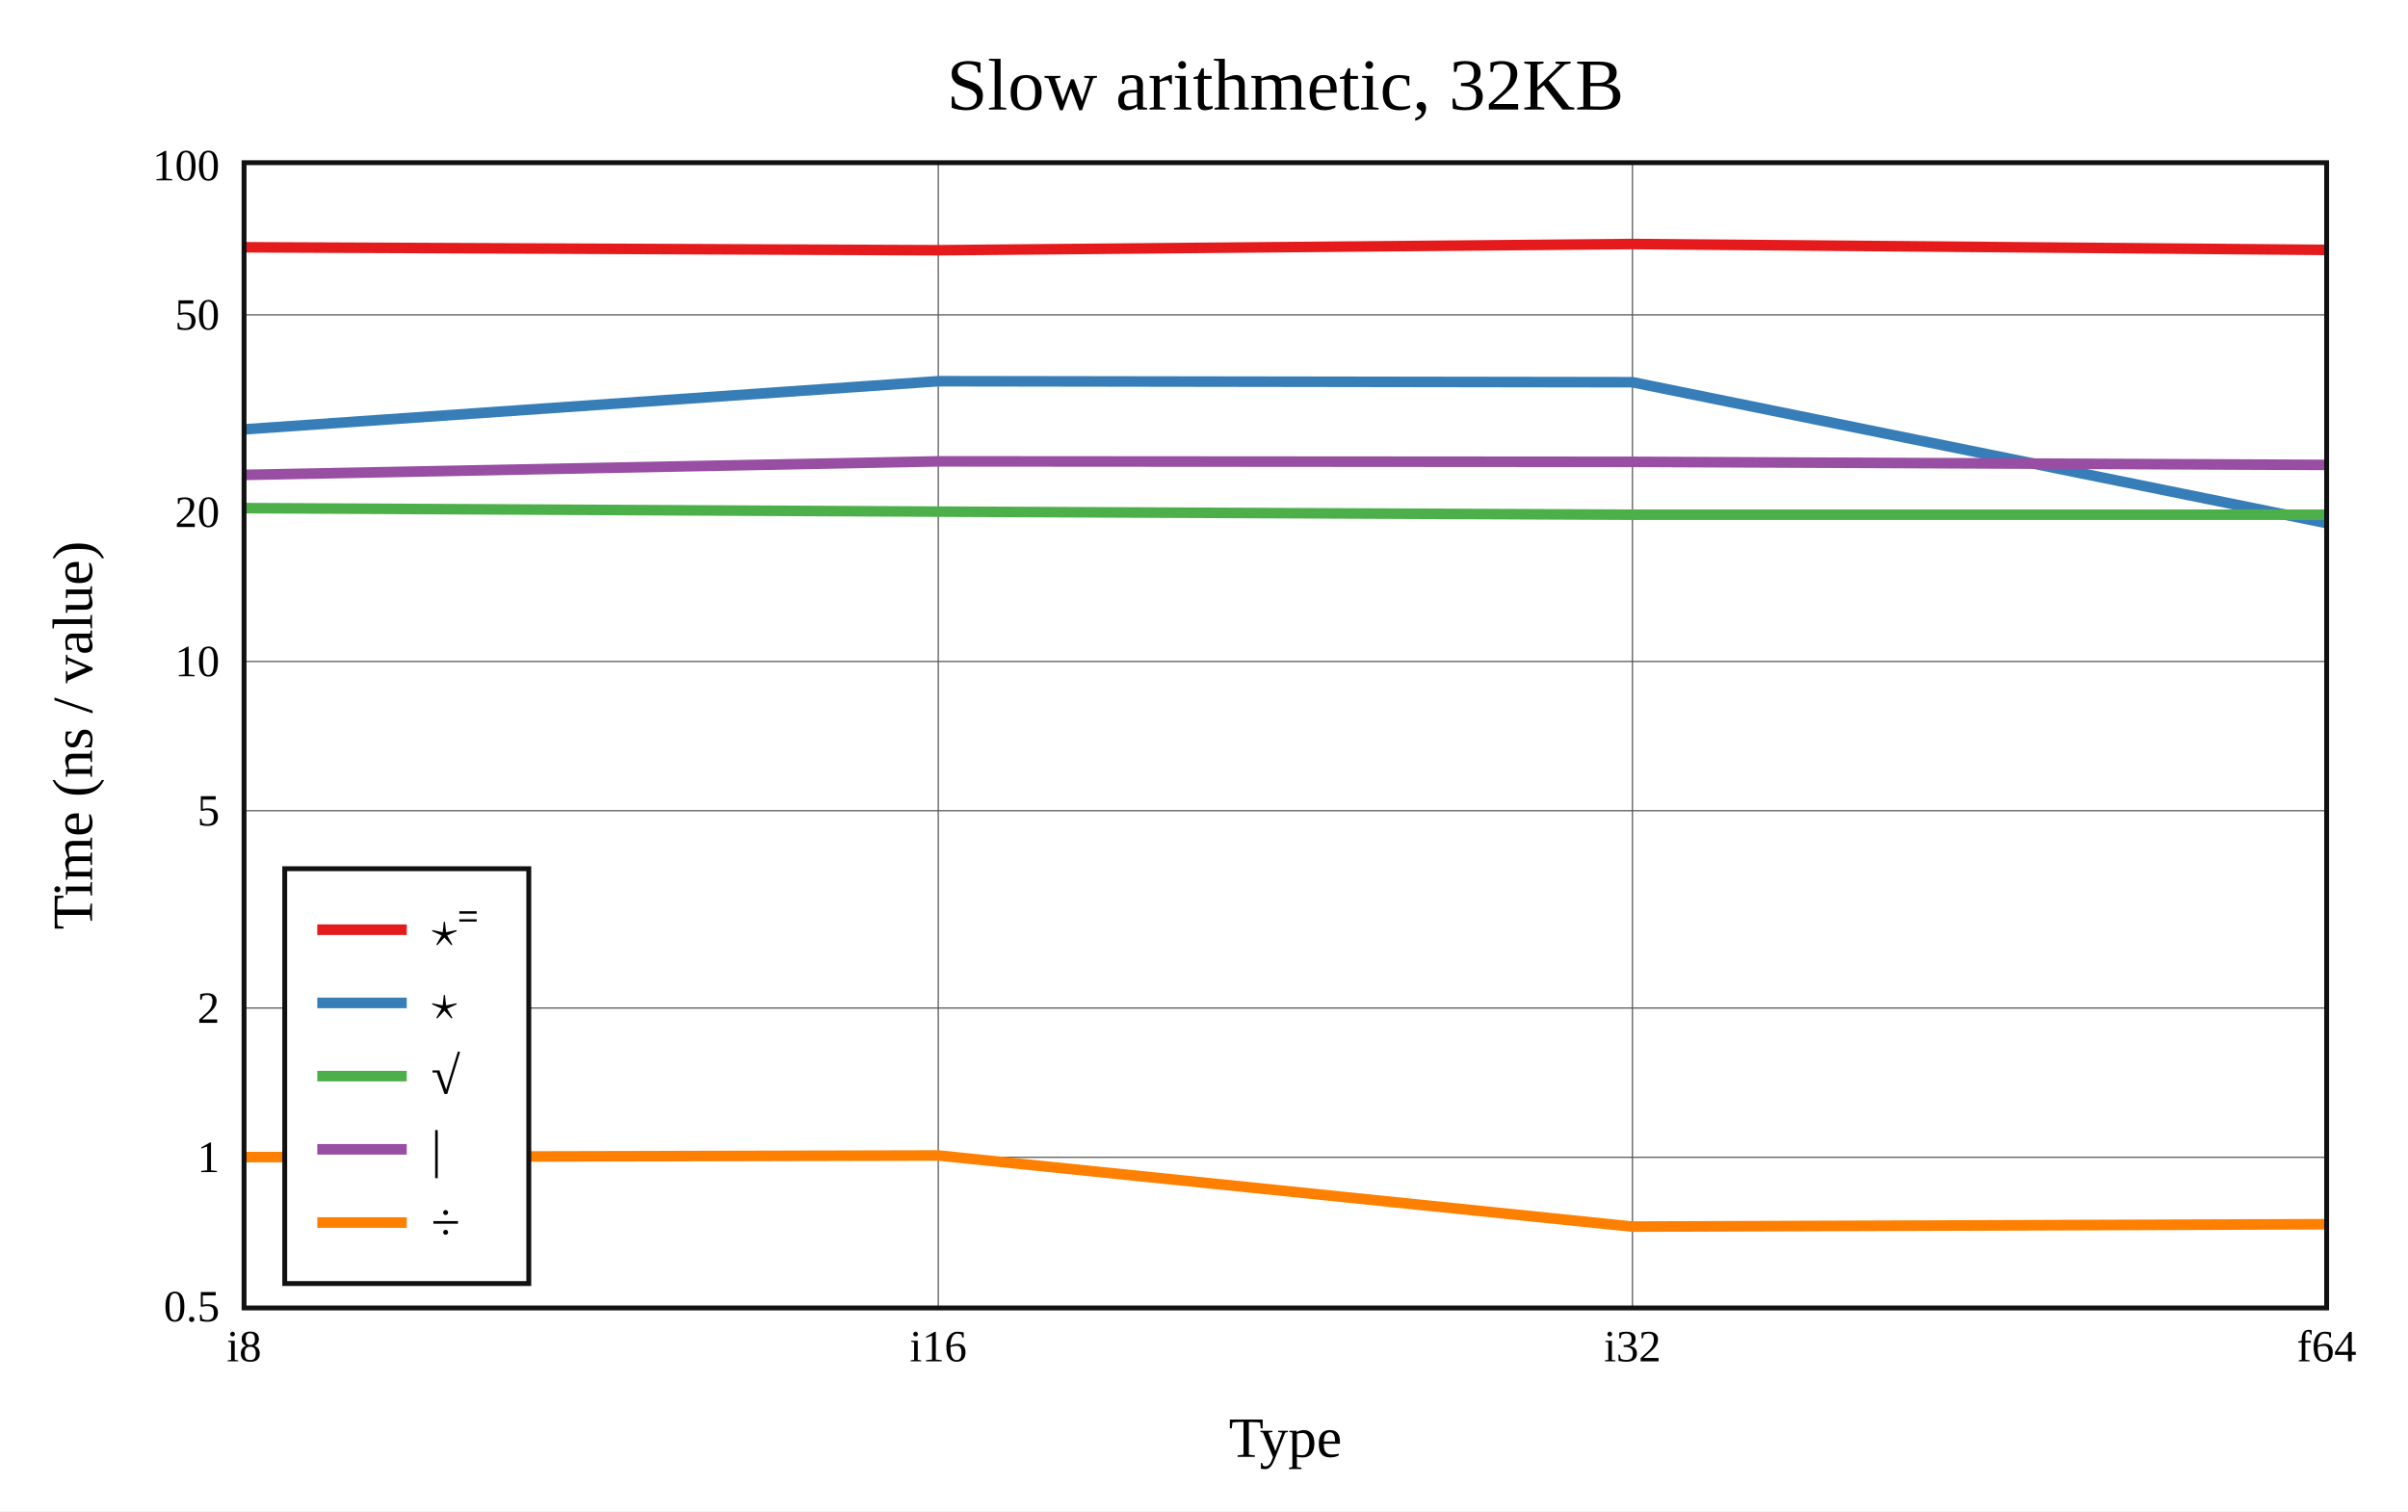
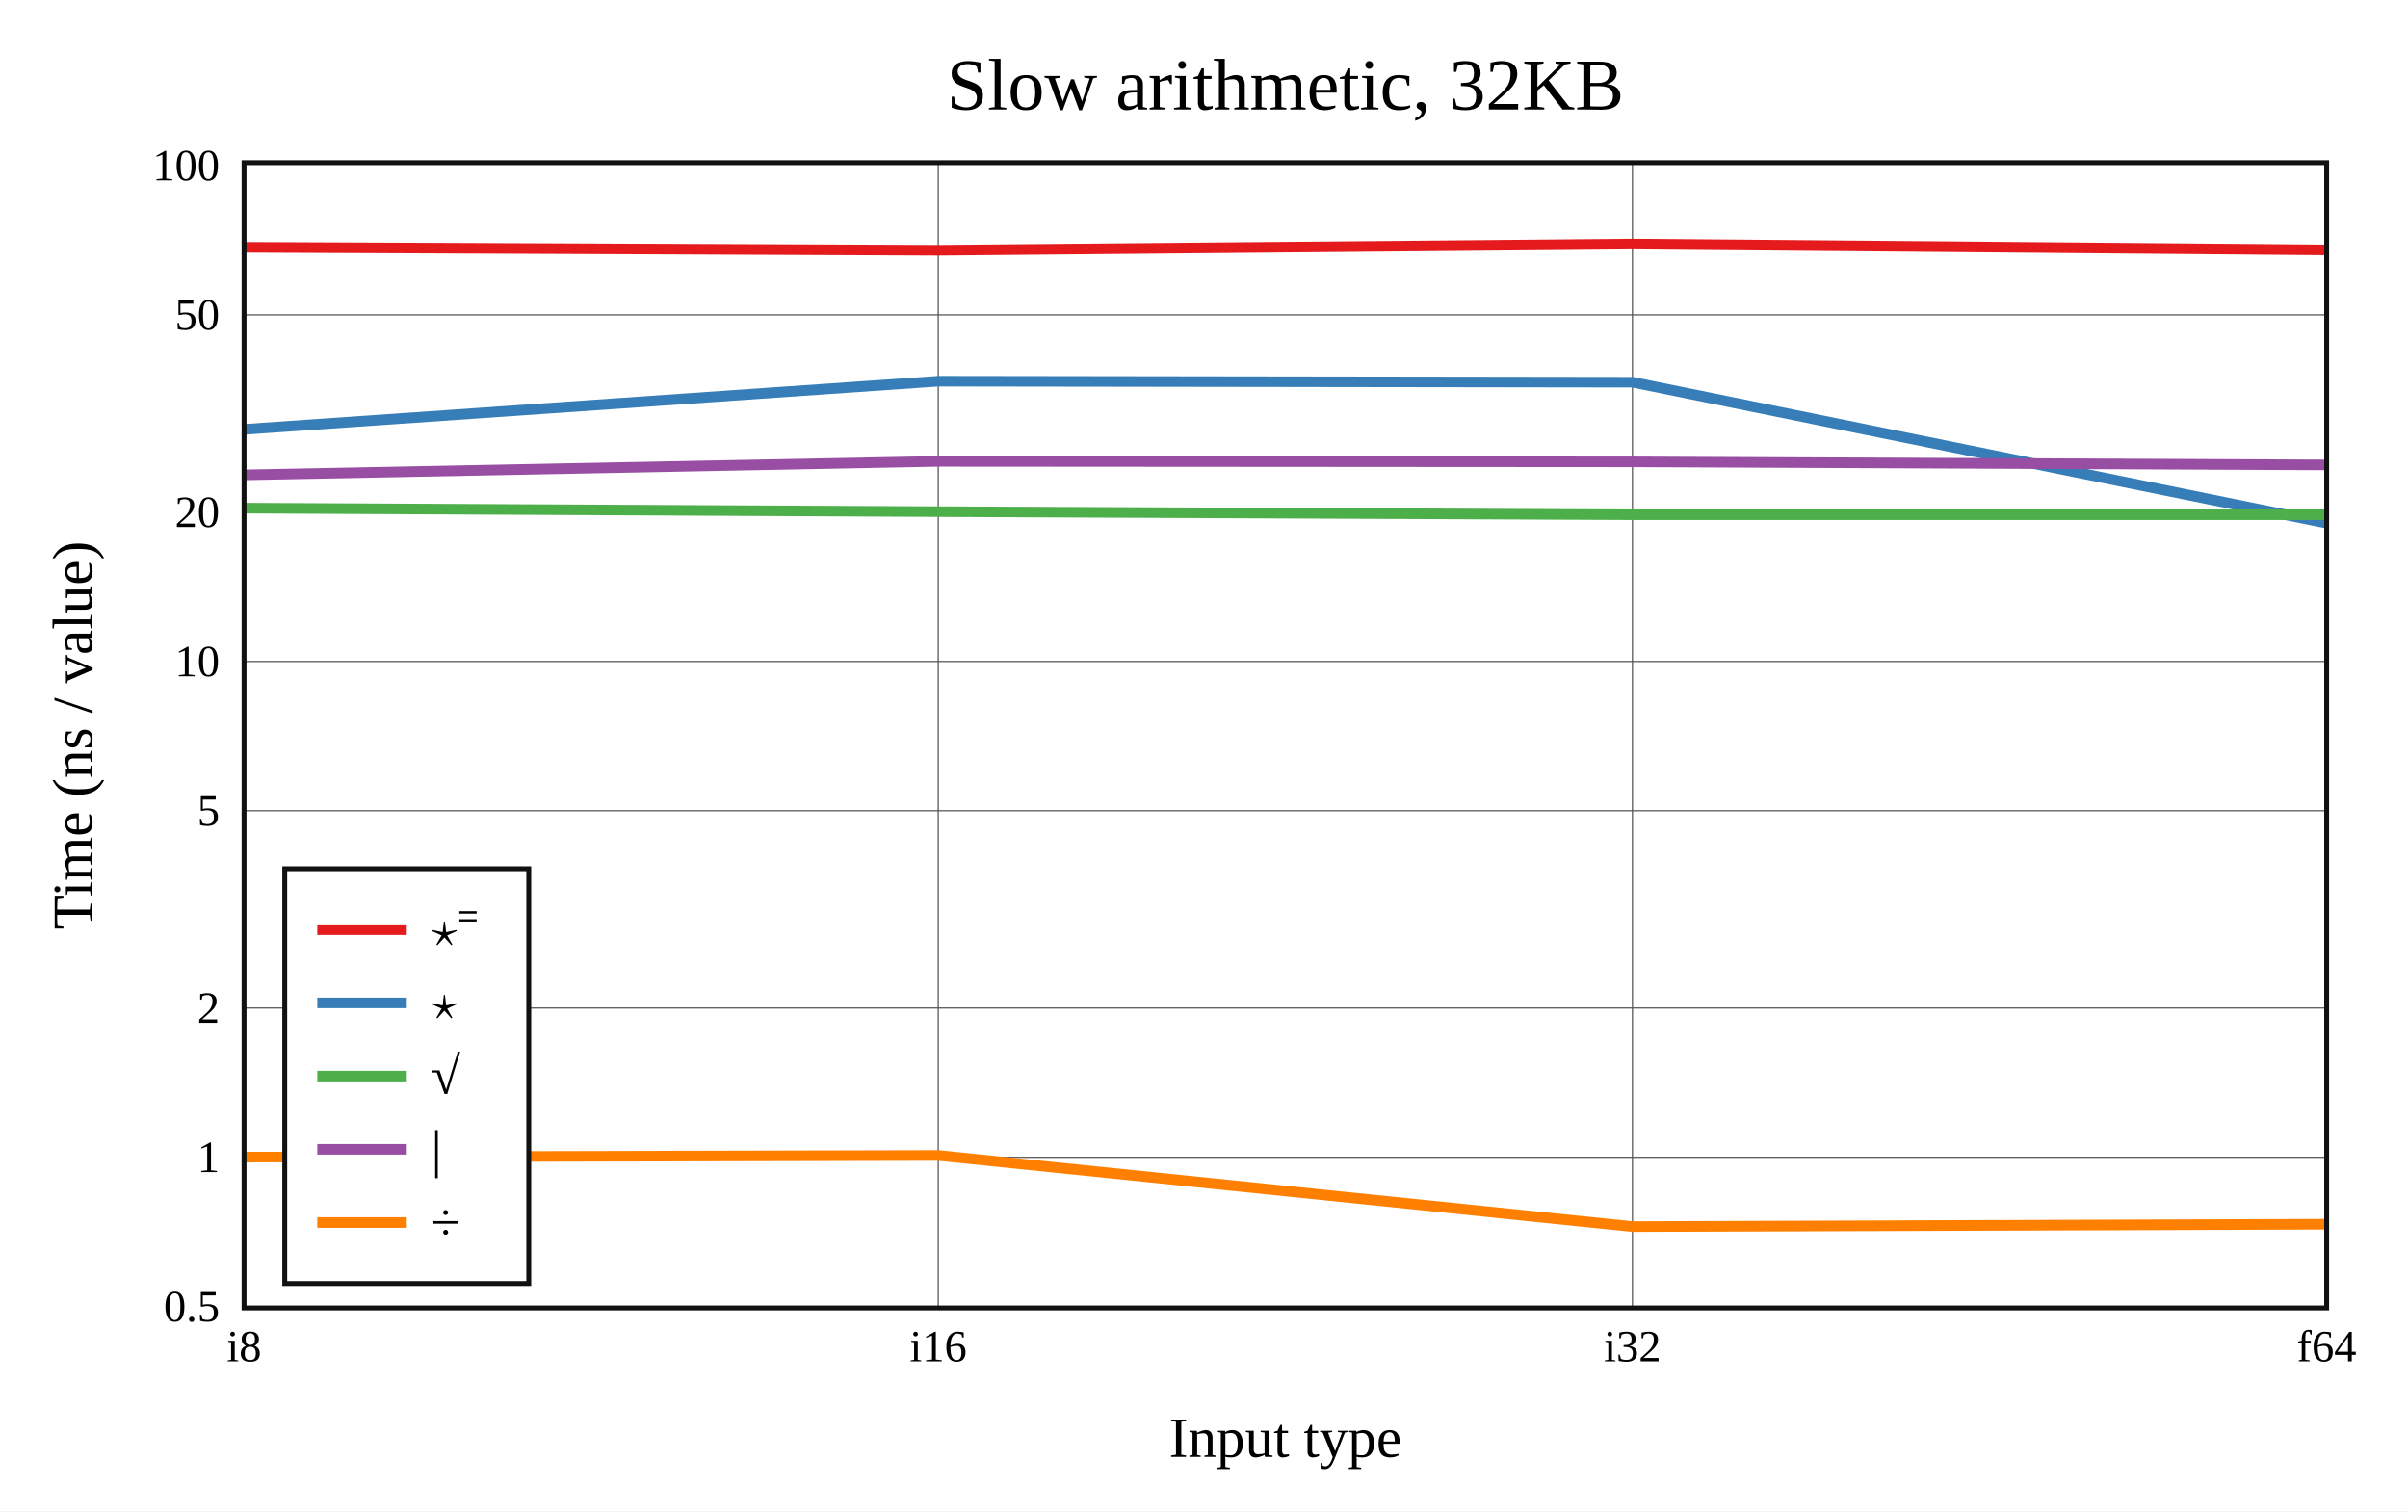
<svg xmlns="http://www.w3.org/2000/svg" viewBox="-60 -40 592 371.6" height="557.4" width="888">
  <g stroke-width="2.6" font-size="14px" text-anchor="middle">
    <defs>
      <clipPath id="clip">
        <rect x="0" y="0" width="512" height="281.6" />
      </clipPath>
    </defs>
    <rect fill="white" x="-60" y="-40" width="592" height="371.6" />
    <text dy="0.33em" font-size="18px" x="256" y="-19">Slow arithmetic, 32KB</text>
-     <text dy="0.33em" x="256" y="313.6">Type</text>
+     <text dy="0.33em" x="256" y="313.6">Input type</text>
    <text dy="0.33em" transform="rotate(-90)" x="-140.8" y="-42">Time (ns / value)</text>
    <g stroke-width="0.3" stroke="#555">
      <path d="M170.667 0v281.6" />
      <path d="M341.333 0v281.6" />
      <path d="M0 244.564h512" />
      <path d="M0 207.861h512" />
      <path d="M0 159.343h512" />
      <path d="M0 122.64h512" />
      <path d="M0 85.937h512" />
      <path d="M0 37.418h512" />
    </g>
    <g font-size="11px">
      <text dy="0.33em" x="0" y="291.1">i8</text>
      <text dy="0.33em" x="170.667" y="291.1">i16</text>
      <text dy="0.33em" x="341.333" y="291.1">i32</text>
      <text dy="0.33em" x="512" y="291.1">f64</text>
      <g text-anchor="end">
        <text dy="0.33em" x="-6" y="281.267">0.5</text>
        <text dy="0.33em" x="-6" y="244.564">1</text>
        <text dy="0.33em" x="-6" y="207.861">2</text>
        <text dy="0.33em" x="-6" y="159.343">5</text>
        <text dy="0.33em" x="-6" y="122.64">10</text>
        <text dy="0.33em" x="-6" y="85.937">20</text>
        <text dy="0.33em" x="-6" y="37.418">50</text>
        <text dy="0.33em" x="-6" y="0.715">100</text>
      </g>
    </g>
    <g clip-path="url(#clip)" fill="none" stroke-linecap="round" stroke-linejoin="round">
      <path stroke="#e41a1c" d="M0 20.803L170.667 21.528L341.333 20L512 21.445" />
      <path stroke="#377eb8" d="M0 65.578L170.667 53.731L341.333 53.98L512 88.619" />
      <path stroke="#4daf4a" d="M0 84.937L170.667 85.801L341.333 86.56L512 86.559" />
      <path stroke="#984ea3" d="M0 76.772L170.667 73.442L341.333 73.56L512 74.317" />
      <path stroke="#ff7f00" d="M0 244.518L170.667 244.114L341.333 261.6L512 261.014" />
    </g>
    <rect stroke-width="1.2" stroke="#111" fill="none" x="0" y="0" width="512" height="281.6" />
    <g transform="translate(10,173.6)" text-anchor="start" font-size="13px">
      <rect stroke-width="1.2" stroke="#111" fill="white" x="0" y="0" width="60" height="102" />
      <path stroke="#e41a1c" d="M8 15h22" />
      <path stroke="#377eb8" d="M8 33h22" />
      <path stroke="#4daf4a" d="M8 51h22" />
      <path stroke="#984ea3" d="M8 69h22" />
      <path stroke="#ff7f00" d="M8 87h22" />
      <text dy="0.33em" x="36" y="15">⋆⁼</text>
      <text dy="0.33em" x="36" y="33">⋆</text>
      <text dy="0.33em" x="36" y="51">√</text>
      <text dy="0.33em" x="36" y="69">|</text>
      <text dy="0.33em" x="36" y="87">÷</text>
    </g>
  </g>
</svg>
